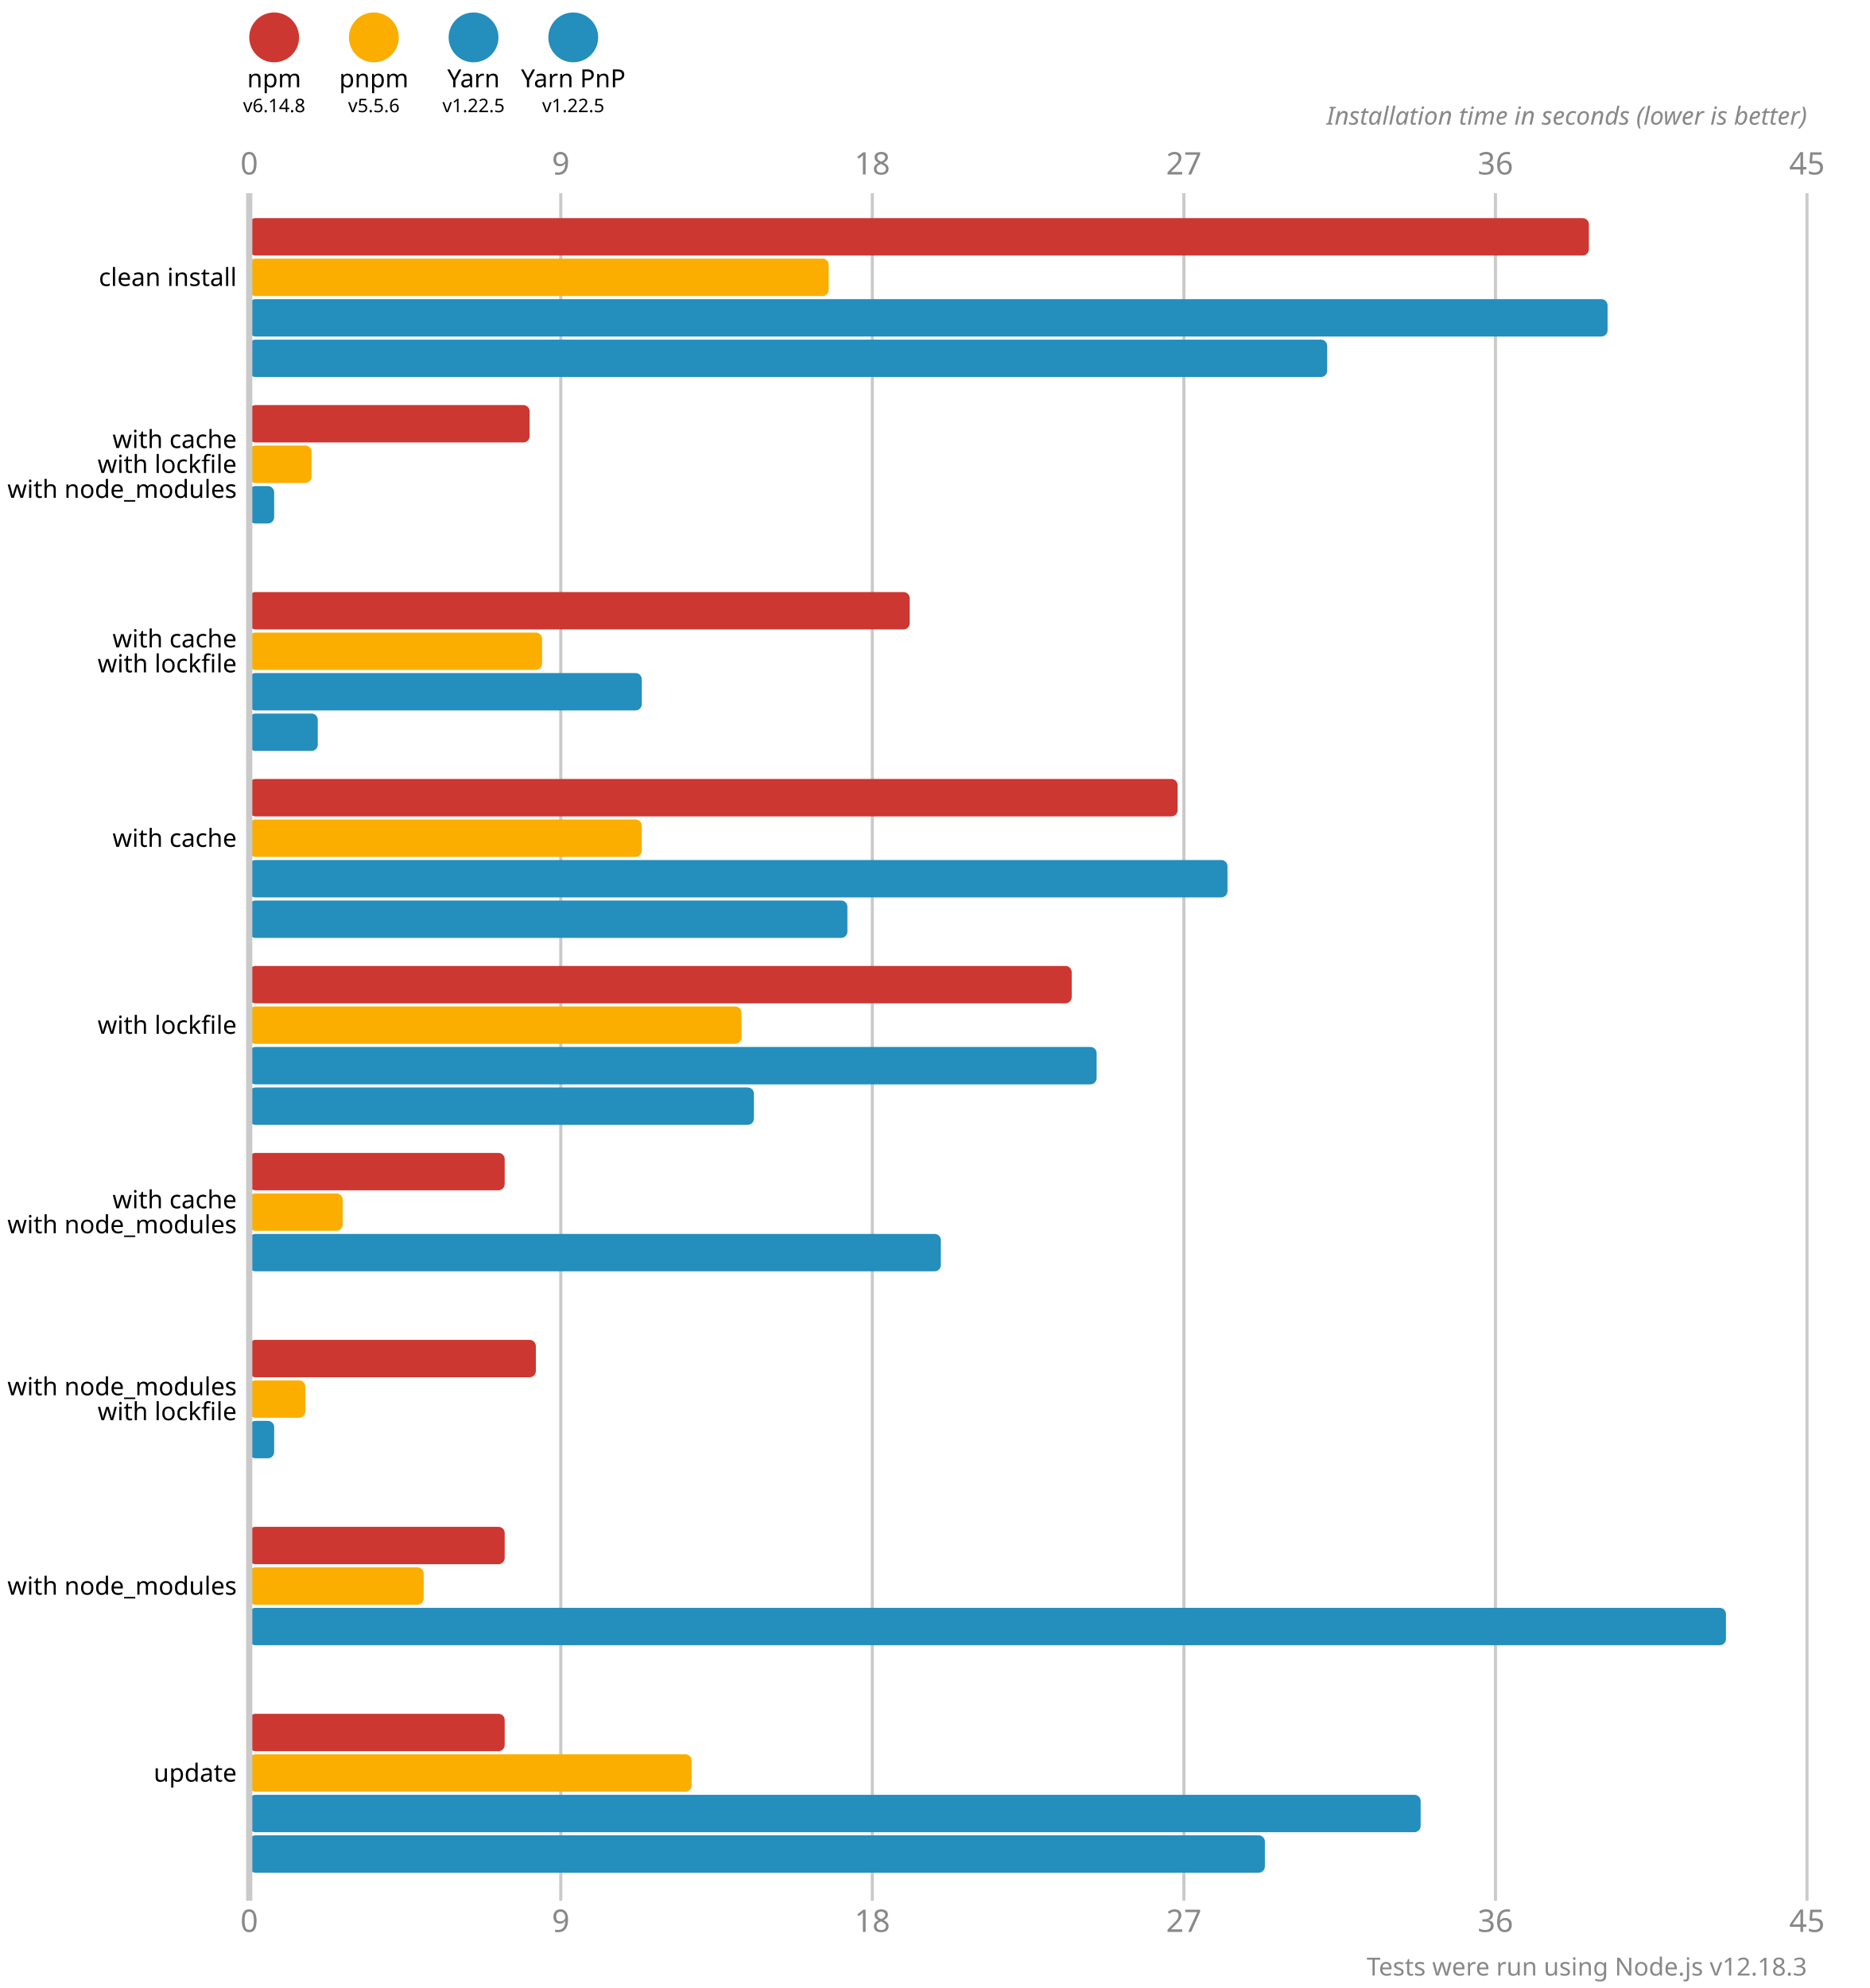
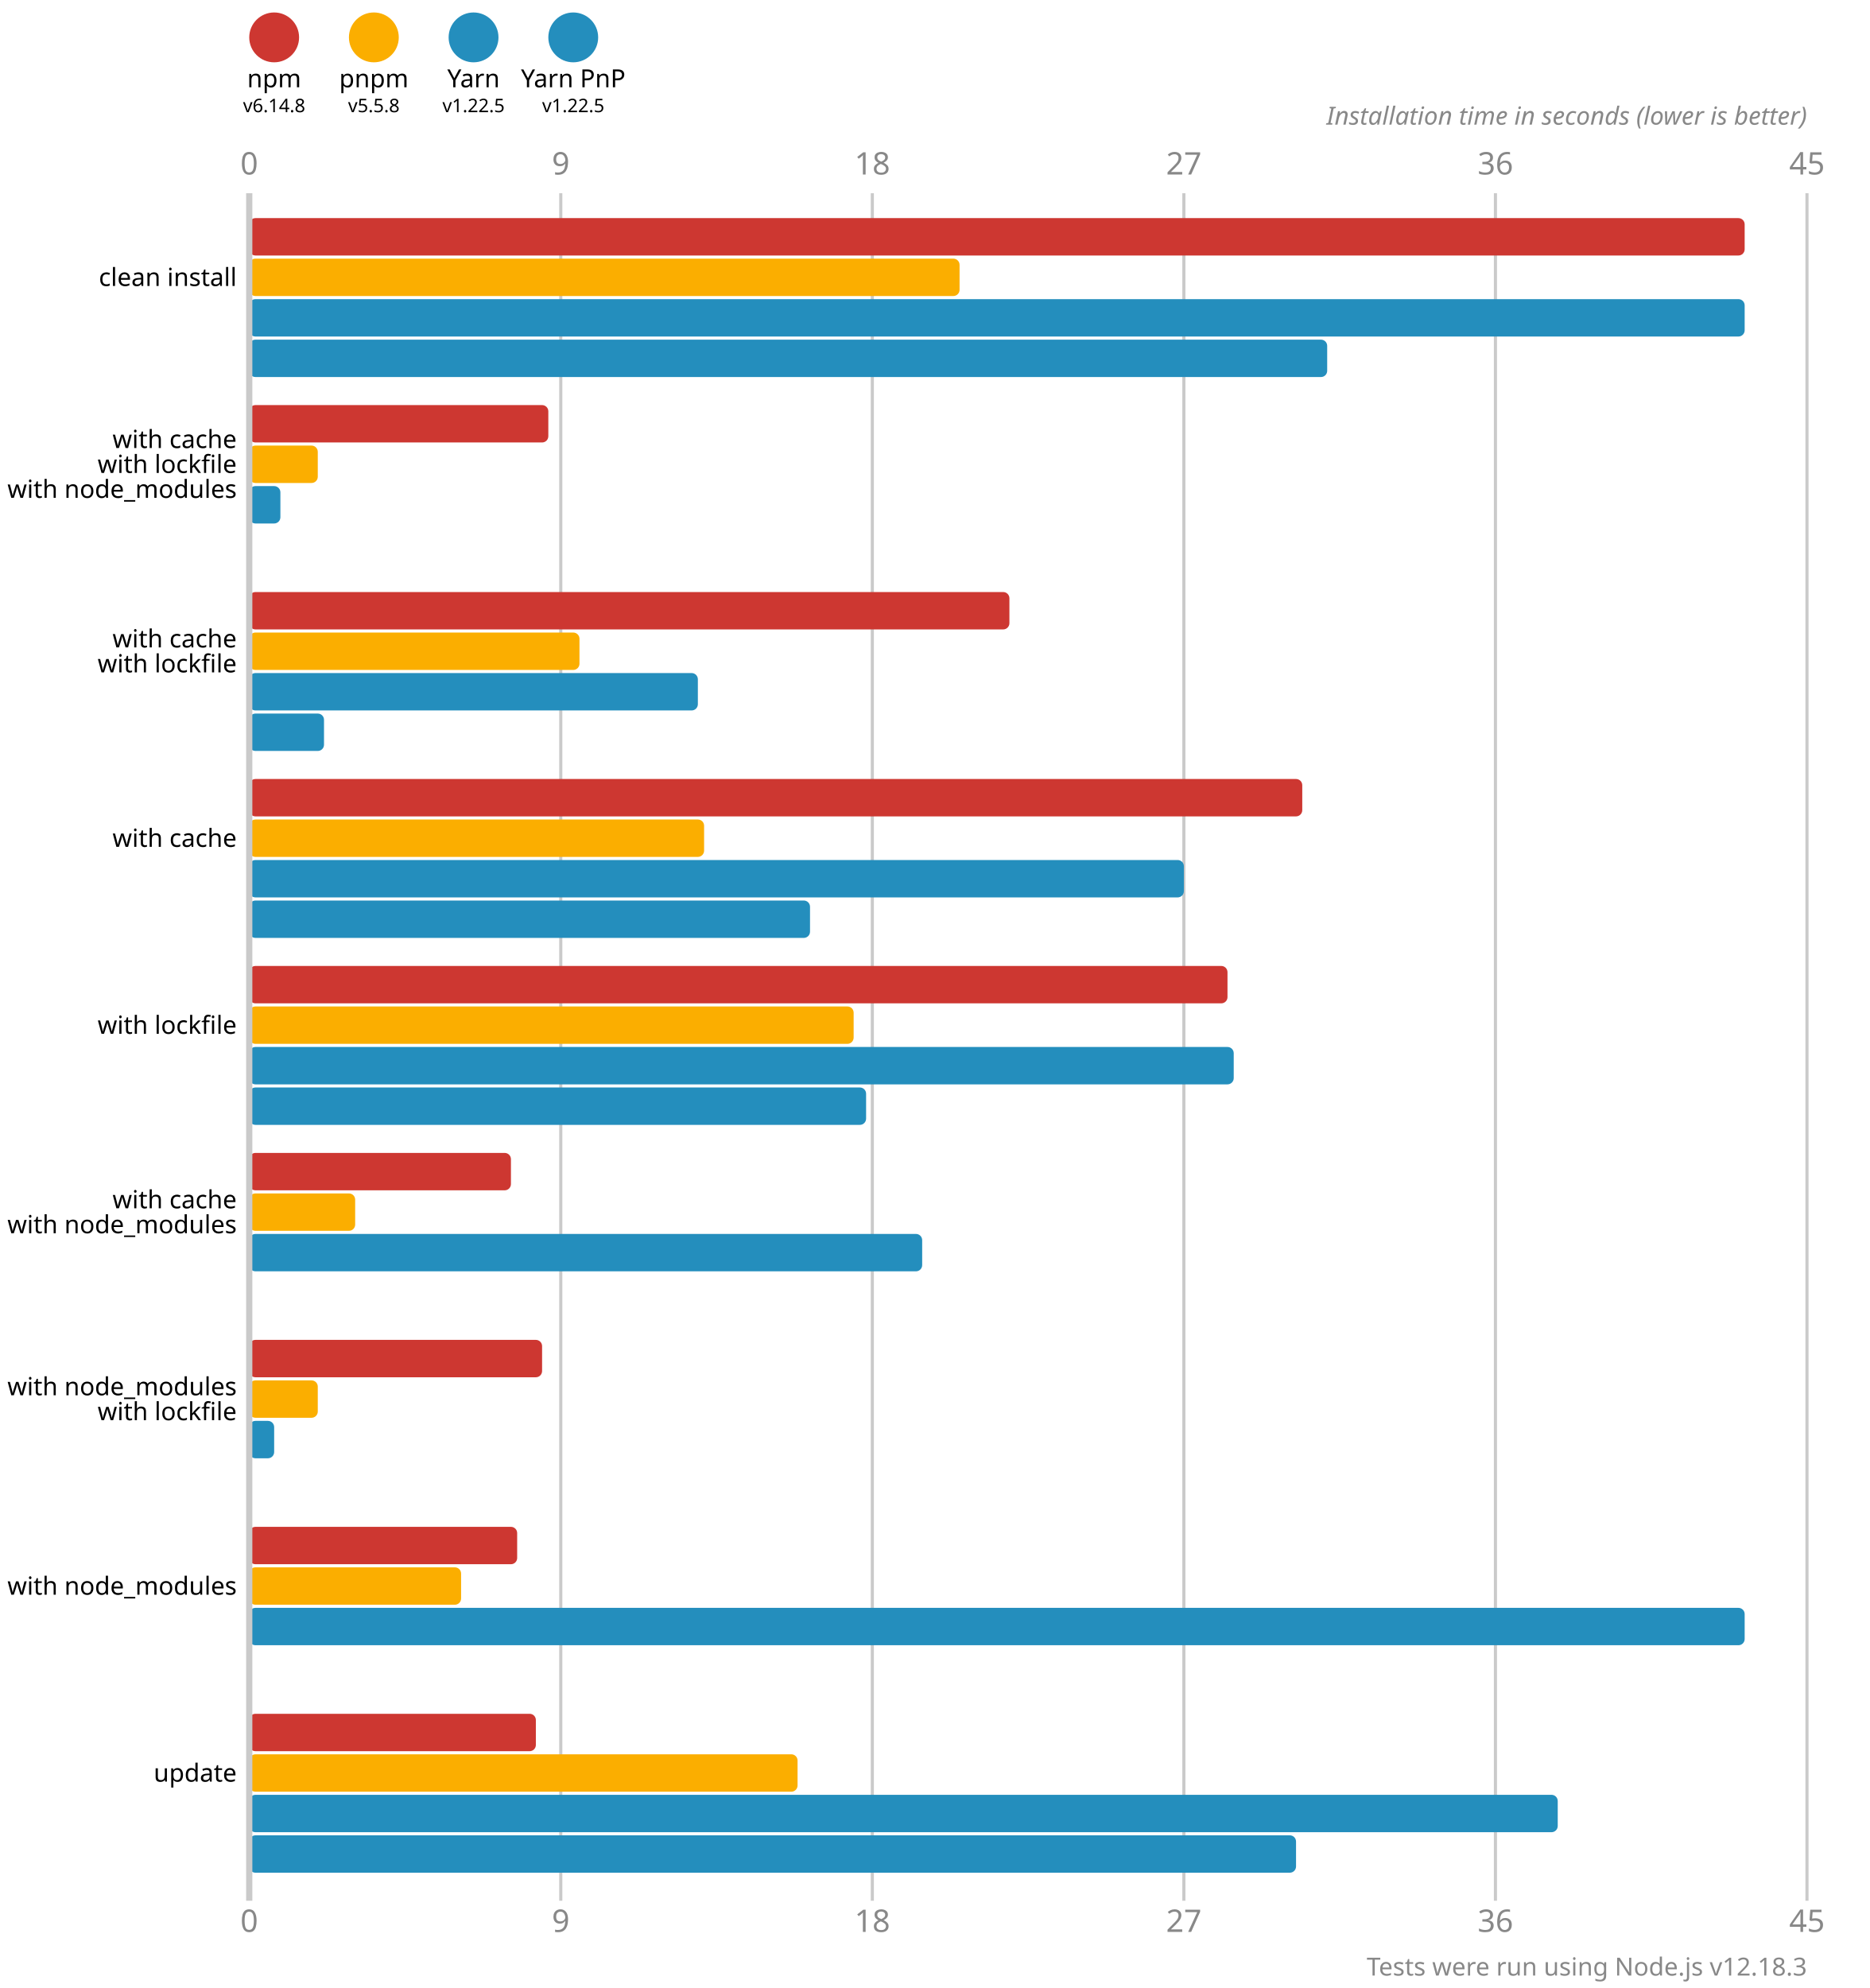
<svg xmlns="http://www.w3.org/2000/svg" version="1.1" viewBox="0 0 300 319">
  <style>
    .font { font-family: sans-serif; }
    .s3 { font-size: 3px; }
    .s4 { font-size: 4px; }
    .s5 { font-size: 5px; }
    .line { stroke: #cacaca; }
    .width { stroke-width: 0.5; }
    .text { fill: #888; }
  </style>
  <circle cx="44" cy="6" r="4" fill="#cd3731" />
  <text x="44" y="14" class="font s4" text-anchor="middle">npm</text>
  <text x="44" y="18" class="font s3" text-anchor="middle">v6.14.8</text>
  <circle cx="60" cy="6" r="4" fill="#fbae00" />
  <text x="60" y="14" class="font s4" text-anchor="middle">pnpm</text>
-   <text x="60" y="18" class="font s3" text-anchor="middle">v5.5.6</text>
+   <text x="60" y="18" class="font s3" text-anchor="middle">v5.5.8</text>
  <circle cx="76" cy="6" r="4" fill="#248ebd" />
  <text x="76" y="14" class="font s4" text-anchor="middle">Yarn</text>
  <text x="76" y="18" class="font s3" text-anchor="middle">v1.22.5</text>
  <circle cx="92" cy="6" r="4" fill="#248ebd" />
  <text x="92" y="14" class="font s4" text-anchor="middle">Yarn PnP</text>
  <text x="92" y="18" class="font s3" text-anchor="middle">v1.22.5</text>
  <text x="40" y="28" class="font s5 text" text-anchor="middle">0</text>
  <text x="40" y="310" class="font s5 text" text-anchor="middle">0</text>
  <line x1="90" y1="31" x2="90" y2="305" class="line width" />
  <text x="90" y="28" class="font s5 text" text-anchor="middle">9</text>
  <text x="90" y="310" class="font s5 text" text-anchor="middle">9</text>
  <line x1="140" y1="31" x2="140" y2="305" class="line width" />
  <text x="140" y="28" class="font s5 text" text-anchor="middle">18</text>
  <text x="140" y="310" class="font s5 text" text-anchor="middle">18</text>
  <line x1="190" y1="31" x2="190" y2="305" class="line width" />
  <text x="190" y="28" class="font s5 text" text-anchor="middle">27</text>
  <text x="190" y="310" class="font s5 text" text-anchor="middle">27</text>
  <line x1="240" y1="31" x2="240" y2="305" class="line width" />
  <text x="240" y="28" class="font s5 text" text-anchor="middle">36</text>
  <text x="240" y="310" class="font s5 text" text-anchor="middle">36</text>
  <line x1="290" y1="31" x2="290" y2="305" class="line width" />
  <text x="290" y="28" class="font s5 text" text-anchor="middle">45</text>
  <text x="290" y="310" class="font s5 text" text-anchor="middle">45</text>
  <text x="290" y="20" class="font s4 text" font-style="italic" text-anchor="end">Installation time in seconds (lower is better)</text>
-   <rect x="40" y="35" width="215" height="6" fill="#cd3731" rx="1" ry="1" />
-   <rect x="40" y="41.5" width="93" height="6" fill="#fbae00" rx="1" ry="1" />
-   <rect x="40" y="48" width="218" height="6" fill="#248ebd" rx="1" ry="1" />
+   <rect x="40" y="35" width="240" height="6" fill="#cd3731" rx="1" ry="1" />
+   <rect x="40" y="41.5" width="114" height="6" fill="#fbae00" rx="1" ry="1" />
+   <rect x="40" y="48" width="240" height="6" fill="#248ebd" rx="1" ry="1" />
  <rect x="40" y="54.5" width="173" height="6" fill="#248ebd" rx="1" ry="1" />
-   <rect x="40" y="65" width="45" height="6" fill="#cd3731" rx="1" ry="1" />
-   <rect x="40" y="71.5" width="10" height="6" fill="#fbae00" rx="1" ry="1" />
-   <rect x="40" y="78" width="4" height="6" fill="#248ebd" rx="1" ry="1" />
+   <rect x="40" y="65" width="48" height="6" fill="#cd3731" rx="1" ry="1" />
+   <rect x="40" y="71.5" width="11" height="6" fill="#fbae00" rx="1" ry="1" />
+   <rect x="40" y="78" width="5" height="6" fill="#248ebd" rx="1" ry="1" />
  <rect x="40" y="84.5" width="0" height="6" fill="#248ebd" rx="1" ry="1" />
-   <rect x="40" y="95" width="106" height="6" fill="#cd3731" rx="1" ry="1" />
-   <rect x="40" y="101.5" width="47" height="6" fill="#fbae00" rx="1" ry="1" />
-   <rect x="40" y="108" width="63" height="6" fill="#248ebd" rx="1" ry="1" />
-   <rect x="40" y="114.5" width="11" height="6" fill="#248ebd" rx="1" ry="1" />
-   <rect x="40" y="125" width="149" height="6" fill="#cd3731" rx="1" ry="1" />
-   <rect x="40" y="131.5" width="63" height="6" fill="#fbae00" rx="1" ry="1" />
-   <rect x="40" y="138" width="157" height="6" fill="#248ebd" rx="1" ry="1" />
-   <rect x="40" y="144.5" width="96" height="6" fill="#248ebd" rx="1" ry="1" />
-   <rect x="40" y="155" width="132" height="6" fill="#cd3731" rx="1" ry="1" />
-   <rect x="40" y="161.5" width="79" height="6" fill="#fbae00" rx="1" ry="1" />
-   <rect x="40" y="168" width="136" height="6" fill="#248ebd" rx="1" ry="1" />
-   <rect x="40" y="174.5" width="81" height="6" fill="#248ebd" rx="1" ry="1" />
-   <rect x="40" y="185" width="41" height="6" fill="#cd3731" rx="1" ry="1" />
-   <rect x="40" y="191.5" width="15" height="6" fill="#fbae00" rx="1" ry="1" />
-   <rect x="40" y="198" width="111" height="6" fill="#248ebd" rx="1" ry="1" />
+   <rect x="40" y="95" width="122" height="6" fill="#cd3731" rx="1" ry="1" />
+   <rect x="40" y="101.5" width="53" height="6" fill="#fbae00" rx="1" ry="1" />
+   <rect x="40" y="108" width="72" height="6" fill="#248ebd" rx="1" ry="1" />
+   <rect x="40" y="114.5" width="12" height="6" fill="#248ebd" rx="1" ry="1" />
+   <rect x="40" y="125" width="169" height="6" fill="#cd3731" rx="1" ry="1" />
+   <rect x="40" y="131.5" width="73" height="6" fill="#fbae00" rx="1" ry="1" />
+   <rect x="40" y="138" width="150" height="6" fill="#248ebd" rx="1" ry="1" />
+   <rect x="40" y="144.5" width="90" height="6" fill="#248ebd" rx="1" ry="1" />
+   <rect x="40" y="155" width="157" height="6" fill="#cd3731" rx="1" ry="1" />
+   <rect x="40" y="161.5" width="97" height="6" fill="#fbae00" rx="1" ry="1" />
+   <rect x="40" y="168" width="158" height="6" fill="#248ebd" rx="1" ry="1" />
+   <rect x="40" y="174.5" width="99" height="6" fill="#248ebd" rx="1" ry="1" />
+   <rect x="40" y="185" width="42" height="6" fill="#cd3731" rx="1" ry="1" />
+   <rect x="40" y="191.5" width="17" height="6" fill="#fbae00" rx="1" ry="1" />
+   <rect x="40" y="198" width="108" height="6" fill="#248ebd" rx="1" ry="1" />
  <rect x="40" y="204.5" width="0" height="6" fill="#248ebd" rx="1" ry="1" />
-   <rect x="40" y="215" width="46" height="6" fill="#cd3731" rx="1" ry="1" />
-   <rect x="40" y="221.5" width="9" height="6" fill="#fbae00" rx="1" ry="1" />
+   <rect x="40" y="215" width="47" height="6" fill="#cd3731" rx="1" ry="1" />
+   <rect x="40" y="221.5" width="11" height="6" fill="#fbae00" rx="1" ry="1" />
  <rect x="40" y="228" width="4" height="6" fill="#248ebd" rx="1" ry="1" />
  <rect x="40" y="234.5" width="0" height="6" fill="#248ebd" rx="1" ry="1" />
-   <rect x="40" y="245" width="41" height="6" fill="#cd3731" rx="1" ry="1" />
-   <rect x="40" y="251.5" width="28" height="6" fill="#fbae00" rx="1" ry="1" />
-   <rect x="40" y="258" width="237" height="6" fill="#248ebd" rx="1" ry="1" />
+   <rect x="40" y="245" width="43" height="6" fill="#cd3731" rx="1" ry="1" />
+   <rect x="40" y="251.5" width="34" height="6" fill="#fbae00" rx="1" ry="1" />
+   <rect x="40" y="258" width="240" height="6" fill="#248ebd" rx="1" ry="1" />
  <rect x="40" y="264.5" width="0" height="6" fill="#248ebd" rx="1" ry="1" />
-   <rect x="40" y="275" width="41" height="6" fill="#cd3731" rx="1" ry="1" />
-   <rect x="40" y="281.5" width="71" height="6" fill="#fbae00" rx="1" ry="1" />
-   <rect x="40" y="288" width="188" height="6" fill="#248ebd" rx="1" ry="1" />
-   <rect x="40" y="294.5" width="163" height="6" fill="#248ebd" rx="1" ry="1" />
+   <rect x="40" y="275" width="46" height="6" fill="#cd3731" rx="1" ry="1" />
+   <rect x="40" y="281.5" width="88" height="6" fill="#fbae00" rx="1" ry="1" />
+   <rect x="40" y="288" width="210" height="6" fill="#248ebd" rx="1" ry="1" />
+   <rect x="40" y="294.5" width="168" height="6" fill="#248ebd" rx="1" ry="1" />
  <line x1="40" y1="31" x2="40" y2="305" class="line" />
  <text x="38" y="44.5" class="font s4" dominant-baseline="middle" text-anchor="end">clean install</text>
  <text x="38" y="70.5" class="font s4" dominant-baseline="middle" text-anchor="end">with cache</text>
  <text x="38" y="74.5" class="font s4" dominant-baseline="middle" text-anchor="end">with lockfile</text>
  <text x="38" y="78.5" class="font s4" dominant-baseline="middle" text-anchor="end">with node_modules</text>
  <text x="38" y="102.5" class="font s4" dominant-baseline="middle" text-anchor="end">with cache</text>
  <text x="38" y="106.5" class="font s4" dominant-baseline="middle" text-anchor="end">with lockfile</text>
  <text x="38" y="134.5" class="font s4" dominant-baseline="middle" text-anchor="end">with cache</text>
  <text x="38" y="164.5" class="font s4" dominant-baseline="middle" text-anchor="end">with lockfile</text>
  <text x="38" y="192.5" class="font s4" dominant-baseline="middle" text-anchor="end">with cache</text>
  <text x="38" y="196.5" class="font s4" dominant-baseline="middle" text-anchor="end">with node_modules</text>
  <text x="38" y="222.5" class="font s4" dominant-baseline="middle" text-anchor="end">with node_modules</text>
  <text x="38" y="226.5" class="font s4" dominant-baseline="middle" text-anchor="end">with lockfile</text>
  <text x="38" y="254.5" class="font s4" dominant-baseline="middle" text-anchor="end">with node_modules</text>
  <text x="38" y="284.5" class="font s4" dominant-baseline="middle" text-anchor="end">update</text>
  <text x="290" y="317" class="font s4 text" text-anchor="end">Tests were run using Node.js v12.18.3</text>
</svg>
